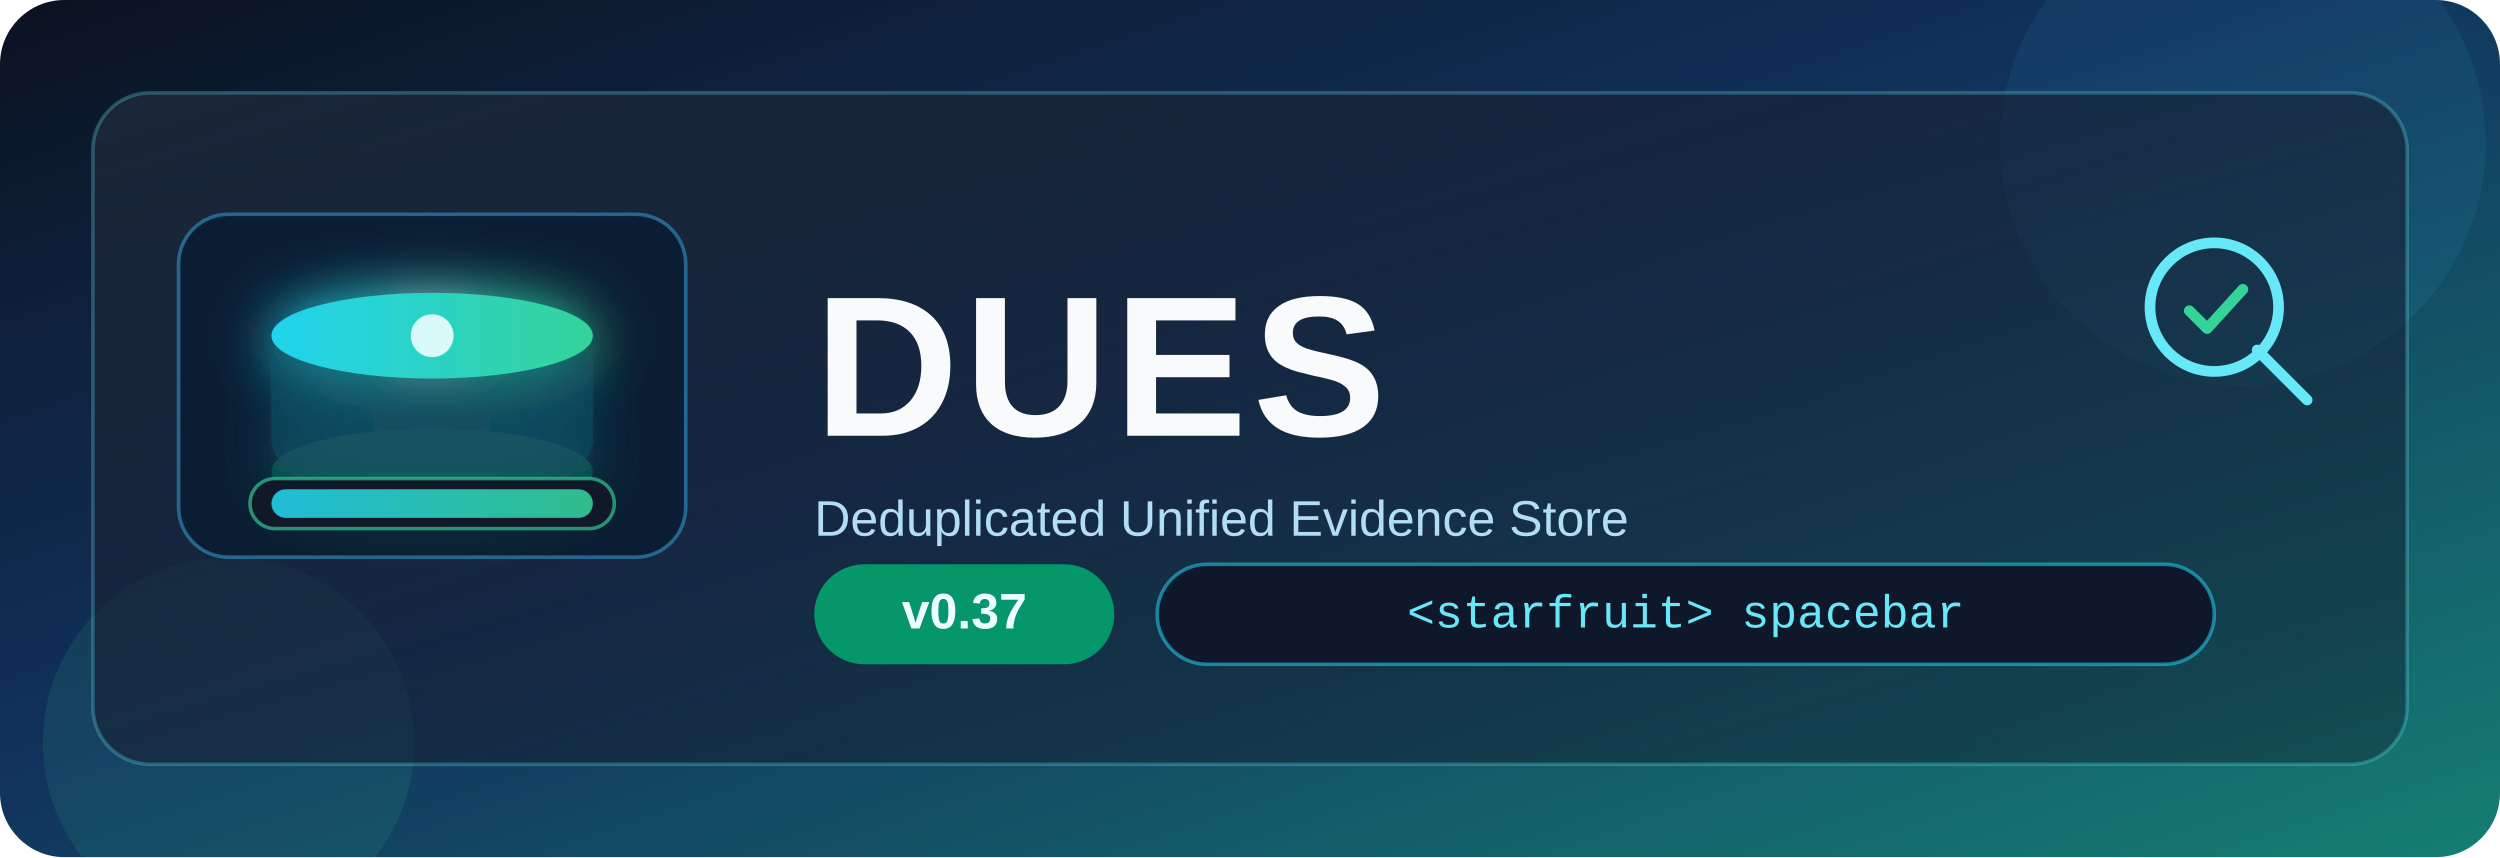
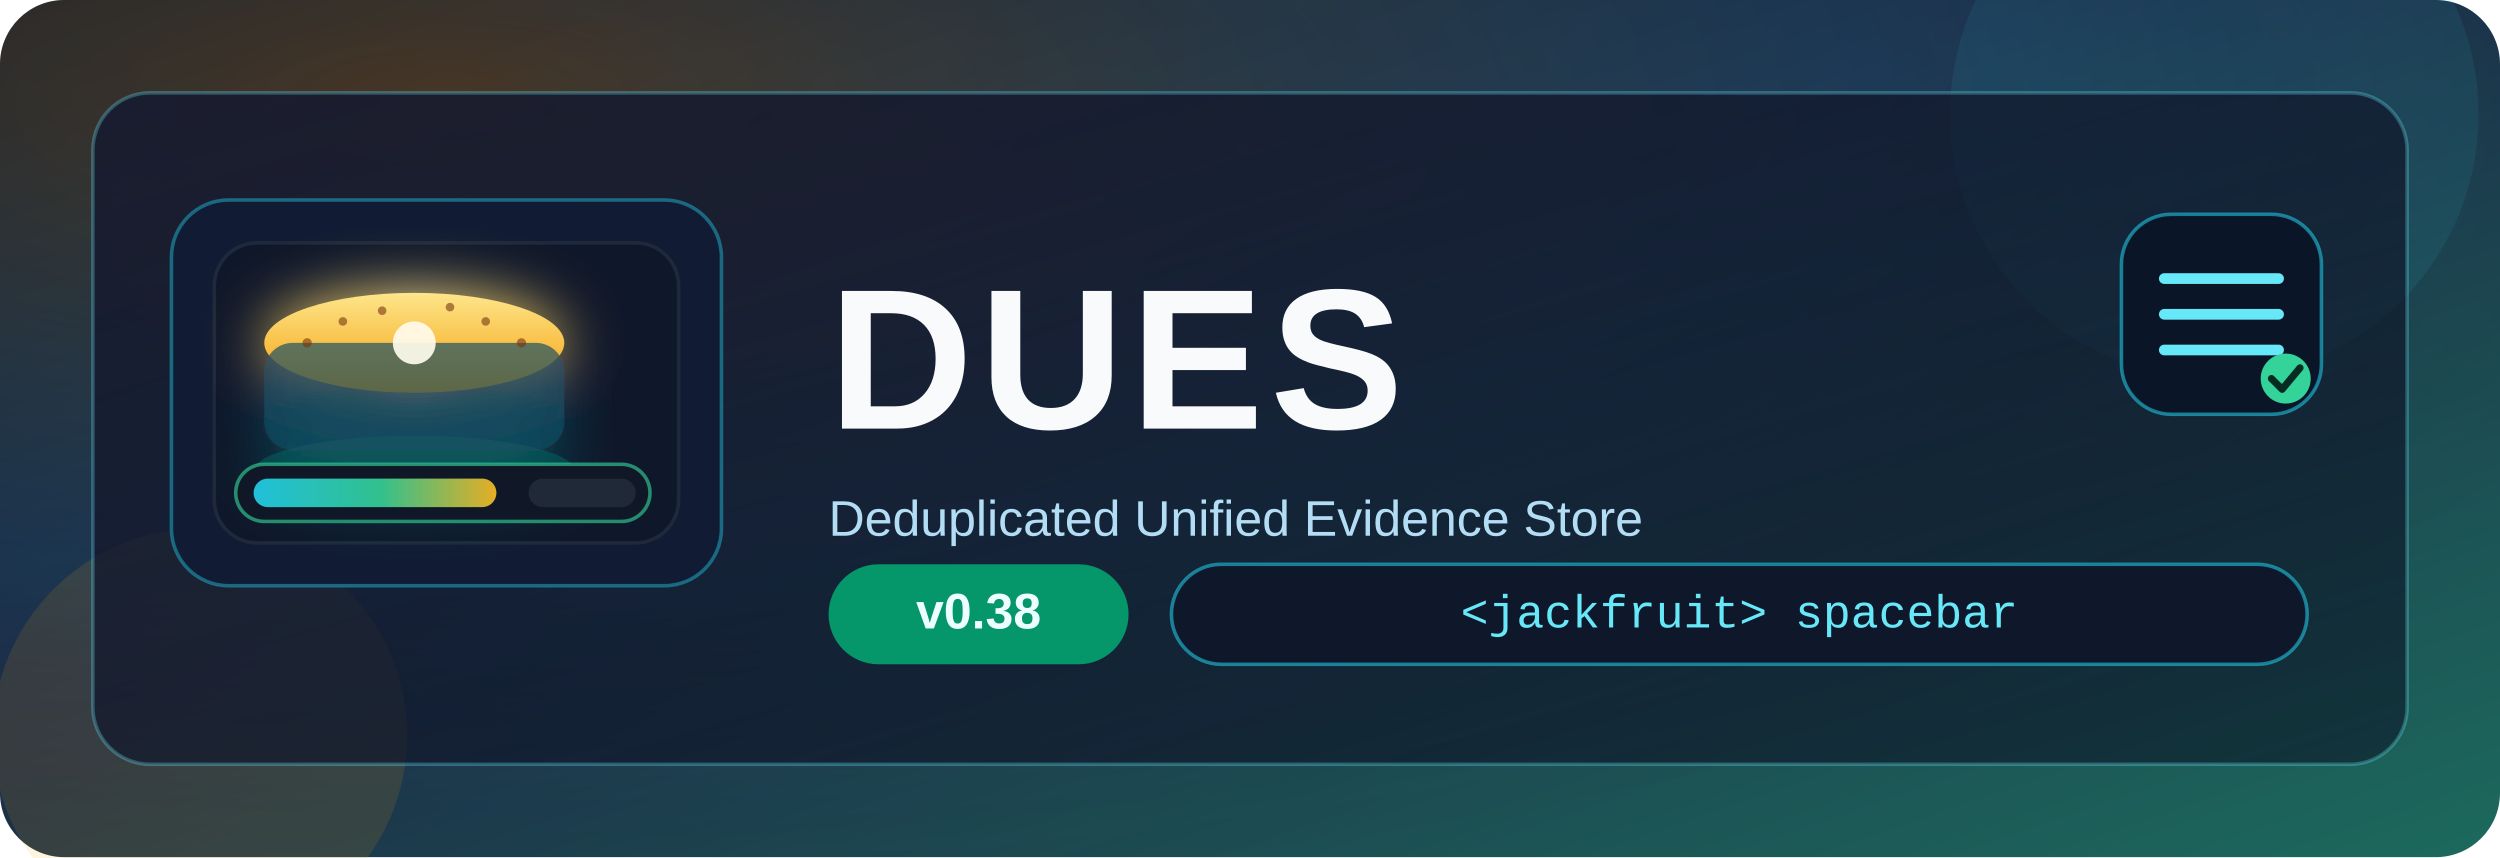
<svg xmlns="http://www.w3.org/2000/svg" width="700" height="240" viewBox="0 0 700 240">
  <defs>
    <linearGradient id="bgGradient" x1="0%" y1="0%" x2="100%" y2="100%">
-       <stop offset="0%" stop-color="#0b1220" />
-       <stop offset="45%" stop-color="#11325c" />
-       <stop offset="100%" stop-color="#157f73" />
+       <stop offset="0%" stop-color="#120f1f" />
+       <stop offset="42%" stop-color="#1d2a46" />
+       <stop offset="100%" stop-color="#1c6a5d" />
    </linearGradient>
+     <radialGradient id="orbGradient" cx="18%" cy="12%" r="95%">
+       <stop offset="0%" stop-color="#f59e0b" stop-opacity="0.22" />
+       <stop offset="60%" stop-color="#22d3ee" stop-opacity="0.09" />
+       <stop offset="100%" stop-color="#000000" stop-opacity="0" />
+     </radialGradient>
    <linearGradient id="cardGradient" x1="0%" y1="0%" x2="100%" y2="100%">
-       <stop offset="0%" stop-color="#1e293b" stop-opacity="0.85" />
-       <stop offset="100%" stop-color="#0f172a" stop-opacity="0.4" />
+       <stop offset="0%" stop-color="#161a2f" stop-opacity="0.88" />
+       <stop offset="100%" stop-color="#0a1224" stop-opacity="0.56" />
    </linearGradient>
    <linearGradient id="accentGradient" x1="0%" y1="0%" x2="100%" y2="0%">
      <stop offset="0%" stop-color="#22d3ee" />
-       <stop offset="100%" stop-color="#34d399" />
+       <stop offset="52%" stop-color="#34d399" />
+       <stop offset="100%" stop-color="#fbbf24" />
+     </linearGradient>
+     <linearGradient id="jackfruitSkin" x1="0%" y1="0%" x2="0%" y2="100%">
+       <stop offset="0%" stop-color="#fde68a" />
+       <stop offset="100%" stop-color="#f59e0b" />
    </linearGradient>
    <filter id="softGlow" x="-50%" y="-50%" width="200%" height="200%">
      <feGaussianBlur stdDeviation="8" result="blur" />
      <feMerge>
        <feMergeNode in="blur" />
        <feMergeNode in="SourceGraphic" />
      </feMerge>
    </filter>
  </defs>
  <rect width="700" height="240" rx="18" fill="url(#bgGradient)" />
-   <circle cx="628" cy="40" r="68" fill="#38bdf8" opacity="0.08" />
-   <circle cx="64" cy="208" r="52" fill="#34d399" opacity="0.11" />
+   <rect width="700" height="240" rx="18" fill="url(#orbGradient)" />
+   <circle cx="620" cy="32" r="74" fill="#22d3ee" opacity="0.08" />
+   <circle cx="56" cy="206" r="58" fill="#f59e0b" opacity="0.12" />
  <g transform="translate(26, 26)">
-     <rect width="648" height="188" rx="16" fill="url(#cardGradient)" stroke="#67e8f9" stroke-opacity="0.28" />
-     <g transform="translate(24, 34)">
-       <rect x="0" y="0" width="142" height="96" rx="14" fill="#0b1d33" stroke="#38bdf8" stroke-opacity="0.45" />
-       <g transform="translate(16, 16)" filter="url(#softGlow)">
-         <ellipse cx="55" cy="56" rx="45" ry="12" fill="#0f766e" opacity="0.45" />
-         <rect x="10" y="18" width="90" height="38" rx="9" fill="#164e63" opacity="0.65" />
-         <ellipse cx="55" cy="18" rx="45" ry="12" fill="url(#accentGradient)" />
-         <circle cx="55" cy="18" r="6" fill="#ecfeff" opacity="0.9" />
+     <rect width="648" height="188" rx="16" fill="url(#cardGradient)" stroke="#67e8f9" stroke-opacity="0.30" />
+     <g transform="translate(22, 30)">
+       <rect x="0" y="0" width="154" height="108" rx="16" fill="#111b33" stroke="#22d3ee" stroke-opacity="0.42" />
+       <rect x="12" y="12" width="130" height="84" rx="12" fill="#0f172a" stroke="#1e293b" />
+       <g transform="translate(16, 18)" filter="url(#softGlow)">
+         <ellipse cx="52" cy="58" rx="45" ry="10" fill="#0f766e" opacity="0.40" />
+         <ellipse cx="52" cy="22" rx="42" ry="14" fill="url(#jackfruitSkin)" />
+         <rect x="10" y="22" width="84" height="30" rx="8" fill="#164e63" opacity="0.68" />
+         <circle cx="52" cy="22" r="6" fill="#fffbeb" opacity="0.92" />
+         <circle cx="22" cy="22" r="1.3" fill="#78350f" opacity="0.60" />
+         <circle cx="32" cy="16" r="1.2" fill="#78350f" opacity="0.60" />
+         <circle cx="43" cy="13" r="1.2" fill="#78350f" opacity="0.60" />
+         <circle cx="62" cy="12" r="1.2" fill="#78350f" opacity="0.60" />
+         <circle cx="72" cy="16" r="1.2" fill="#78350f" opacity="0.60" />
+         <circle cx="82" cy="22" r="1.3" fill="#78350f" opacity="0.60" />
      </g>
-       <rect x="20" y="74" width="102" height="14" rx="7" fill="#111827" stroke="#34d399" stroke-opacity="0.65" />
-       <rect x="26" y="77" width="90" height="8" rx="4" fill="url(#accentGradient)" opacity="0.88" />
+       <g transform="translate(18, 74)">
+         <rect x="0" y="0" width="116" height="16" rx="8" fill="#101827" stroke="#34d399" stroke-opacity="0.62" />
+         <rect x="5" y="4" width="68" height="8" rx="4" fill="url(#accentGradient)" opacity="0.90" />
+         <rect x="82" y="4" width="30" height="8" rx="4" fill="#1f2937" />
+       </g>
    </g>
-     <g transform="translate(202, 44)">
-       <text x="0" y="52" font-family="Segoe UI, Arial, sans-serif" font-size="56" font-weight="800" letter-spacing="1.5" fill="#f8fafc">
+     <g transform="translate(206, 42)">
+       <text x="0" y="52" font-family="Segoe UI, Arial, sans-serif" font-size="56" font-weight="800" letter-spacing="1.8" fill="#f8fafc">
                DUES
            </text>
-       <text x="0" y="80" font-family="Segoe UI, Arial, sans-serif" font-size="14" fill="#bae6fd" opacity="0.95">
+       <text x="0" y="82" font-family="Segoe UI, Arial, sans-serif" font-size="14" fill="#bae6fd" opacity="0.95">
                Deduplicated Unified Evidence Store
            </text>
    </g>
-     <g transform="translate(202, 132)">
+     <g transform="translate(206, 132)">
      <rect x="0" y="0" width="84" height="28" rx="14" fill="#059669" />
      <text x="42" y="14" dominant-baseline="middle" font-family="Segoe UI, Arial, sans-serif" font-size="14" font-weight="700" fill="#ecfeff" text-anchor="middle">
-                 v0.37
+                 v0.38
            </text>
-       <rect x="96" y="0" width="296" height="28" rx="14" fill="#0f172a" stroke="#22d3ee" stroke-opacity="0.55" />
-       <text x="244" y="14" dominant-baseline="middle" font-family="Consolas, Courier New, monospace" font-size="13" fill="#67e8f9" text-anchor="middle">
-                 &lt;starfruit&gt; spacebar
+       <rect x="96" y="0" width="318" height="28" rx="14" fill="#0f172a" stroke="#22d3ee" stroke-opacity="0.55" />
+       <text x="255" y="14" dominant-baseline="middle" font-family="Consolas, Courier New, monospace" font-size="13" fill="#67e8f9" text-anchor="middle">
+                 &lt;jackfruit&gt; spacebar
            </text>
    </g>
-     <g transform="translate(572, 38)">
-       <circle cx="22" cy="22" r="18" fill="none" stroke="#67e8f9" stroke-width="3" />
-       <line x1="34" y1="34" x2="48" y2="48" stroke="#67e8f9" stroke-width="3" stroke-linecap="round" />
-       <path d="M 15 23 L 20 28 L 30 17" fill="none" stroke="#34d399" stroke-width="3" stroke-linecap="round" stroke-linejoin="round" />
+     <g transform="translate(568, 34)">
+       <rect x="0" y="0" width="56" height="56" rx="14" fill="#0b1528" stroke="#22d3ee" stroke-opacity="0.55" />
+       <line x1="12" y1="18" x2="44" y2="18" stroke="#67e8f9" stroke-width="3" stroke-linecap="round" />
+       <line x1="12" y1="28" x2="44" y2="28" stroke="#67e8f9" stroke-width="3" stroke-linecap="round" />
+       <line x1="12" y1="38" x2="44" y2="38" stroke="#67e8f9" stroke-width="3" stroke-linecap="round" />
+       <circle cx="46" cy="46" r="7" fill="#34d399" />
+       <path d="M 42 46 L 45 49 L 50 43" fill="none" stroke="#062b23" stroke-width="2" stroke-linecap="round" stroke-linejoin="round" />
    </g>
  </g>
</svg>
